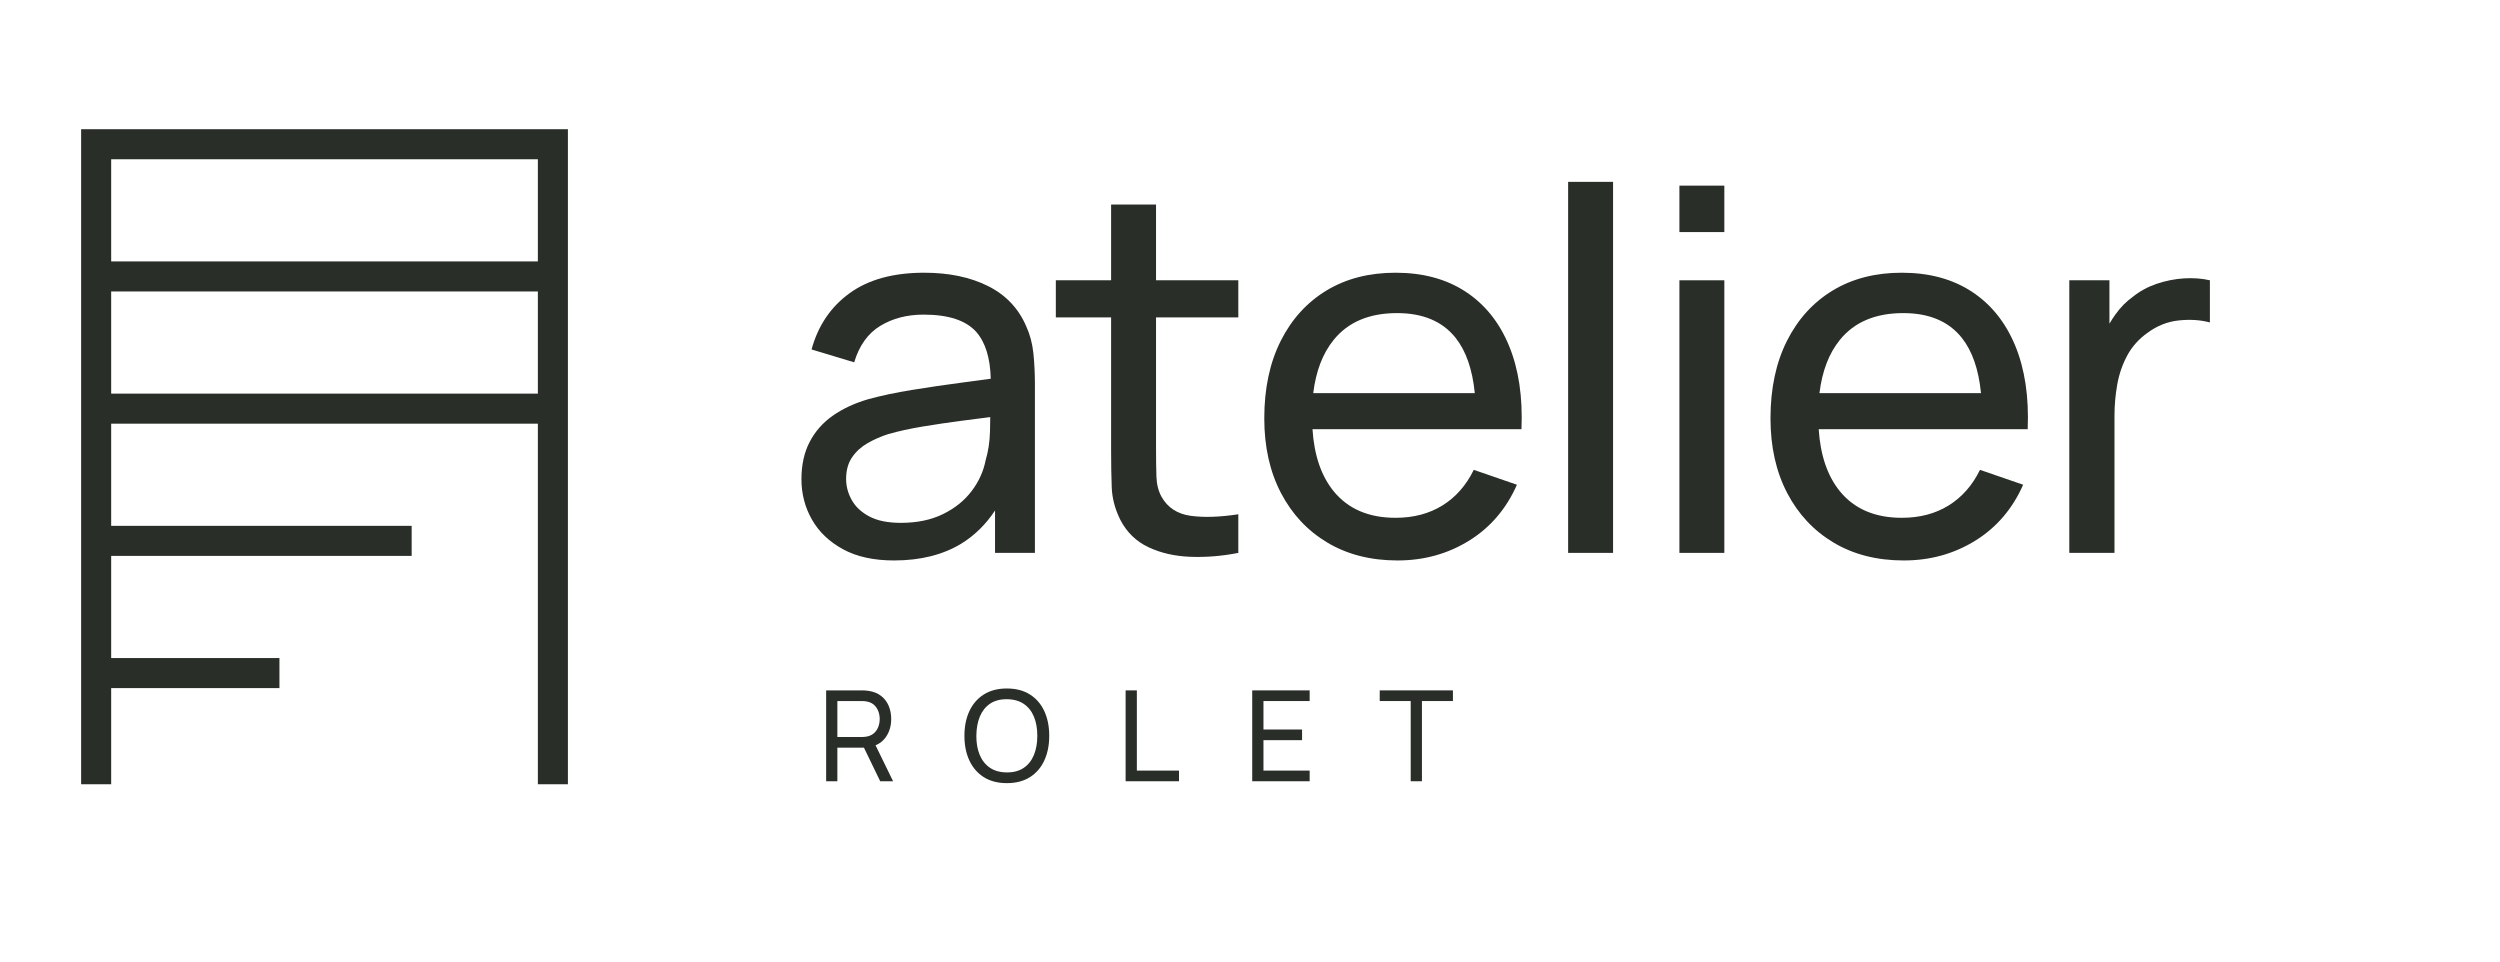
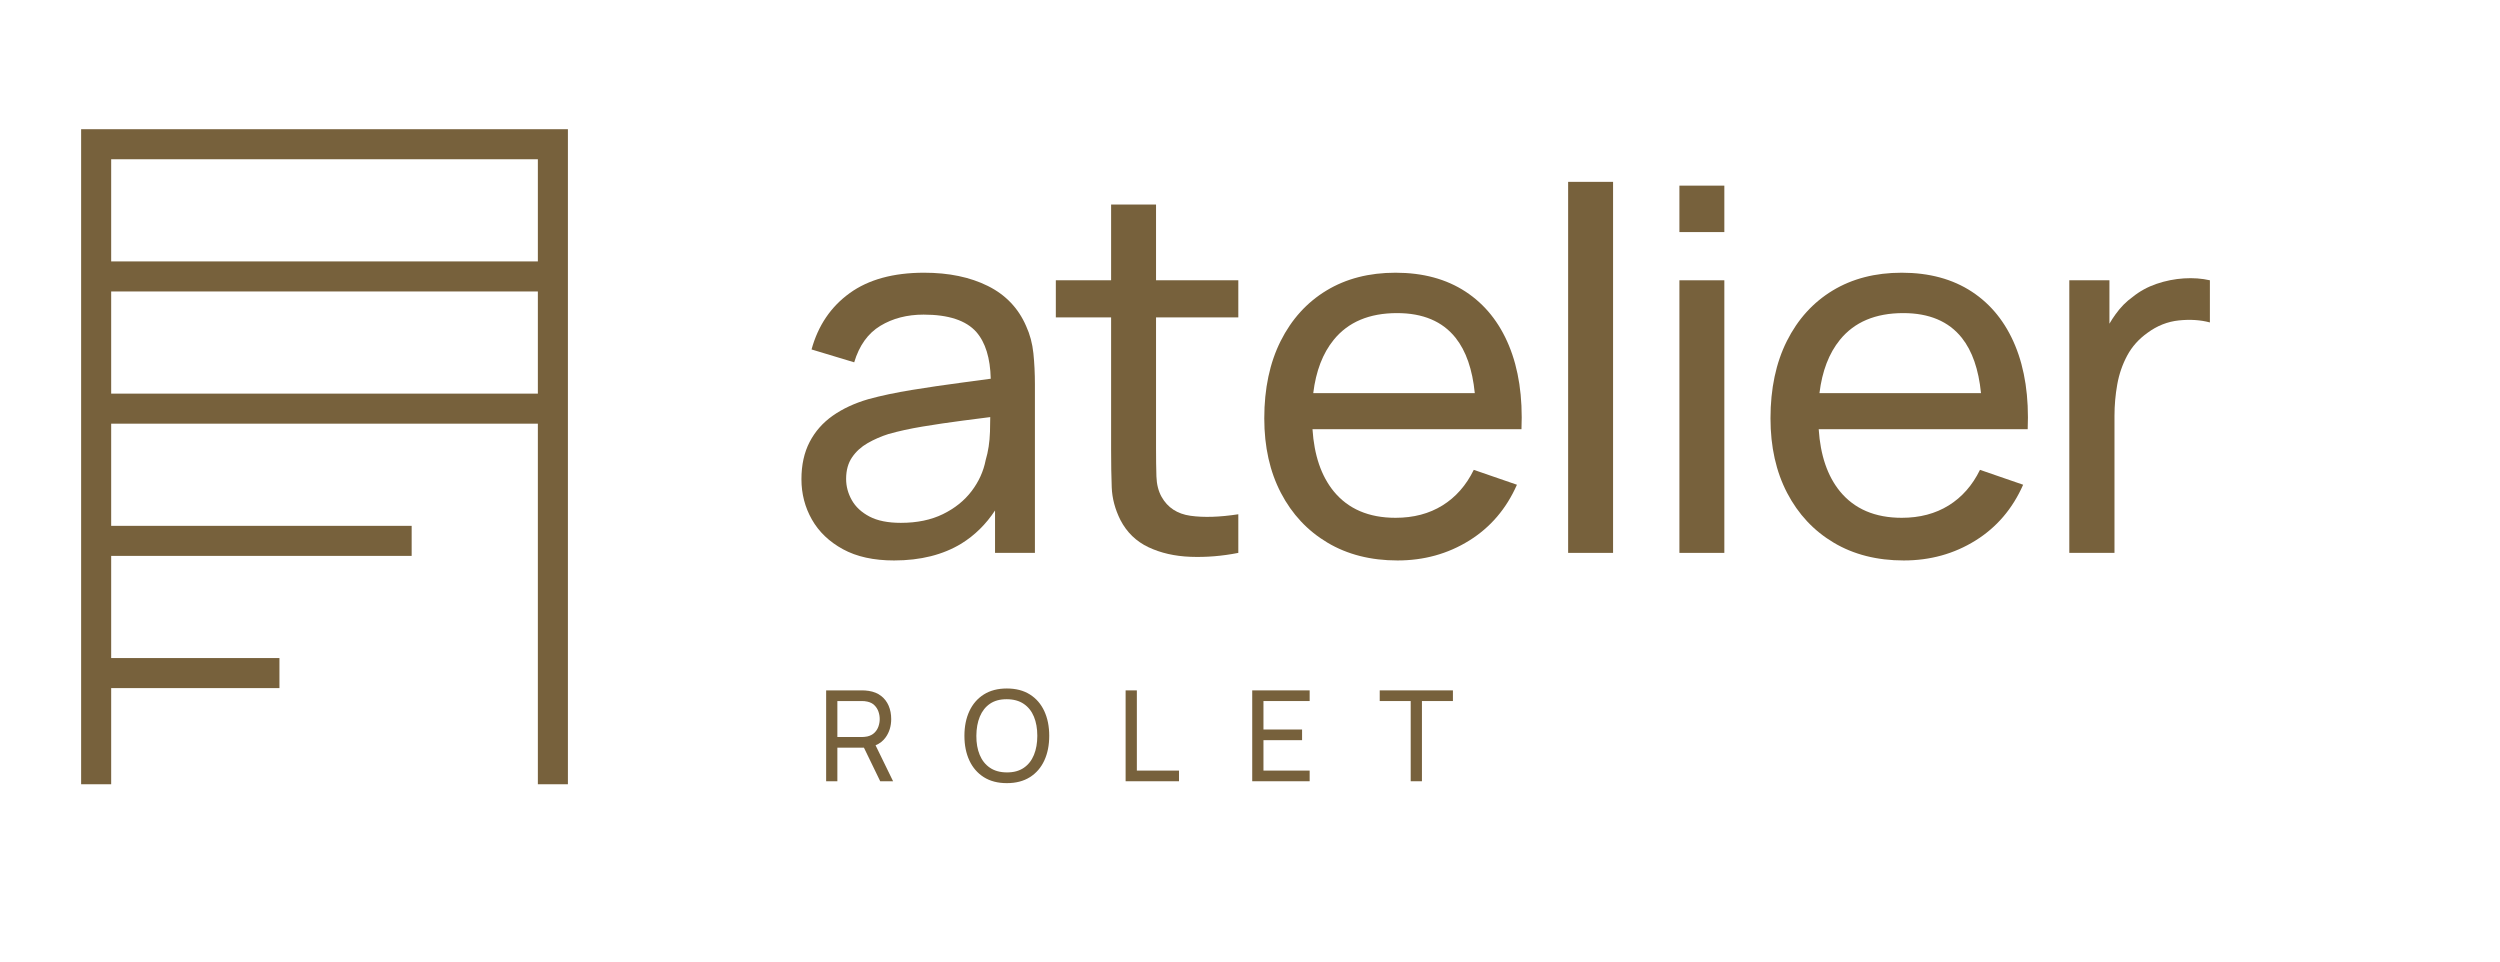
<svg xmlns="http://www.w3.org/2000/svg" viewBox="0 0 208 80" role="img" aria-labelledby="title">
-   <g color="#292e29" fill="#292e29">
+   <g color="#77613c" fill="#77613c">
    <path d="M8 64V12h38v52M8 12h38M8 23h38M8 34h38M8 45h25M8 56h14" fill="none" stroke="currentColor" stroke-width="2.5" stroke-linecap="square" />
    <path d="M74.387 46.63Q71.846 46.63 70.135 45.696Q68.423 44.761 67.552 43.228Q66.68 41.695 66.68 39.868Q66.68 38.083 67.363 36.77Q68.045 35.458 69.284 34.587Q70.523 33.715 72.245 33.211Q73.862 32.77 75.868 32.444Q77.873 32.119 79.931 31.846Q81.233 31.678 82.43 31.51Q82.367 28.927 81.233 27.625Q79.952 26.176 76.844 26.176Q74.786 26.176 73.243 27.11Q71.699 28.045 71.069 30.145L67.52 29.074Q68.339 26.092 70.691 24.391Q73.043 22.69 76.886 22.69Q79.973 22.69 82.189 23.792Q84.404 24.895 85.37 27.121Q85.853 28.171 85.979 29.399Q86.105 30.628 86.105 31.972V46.0H82.787V42.472Q81.653 44.194 79.994 45.223Q77.684 46.63 74.387 46.63ZM74.954 43.501Q76.97 43.501 78.451 42.776Q79.931 42.052 80.834 40.865Q81.737 39.679 82.01 38.272Q82.325 37.222 82.367 35.92Q82.367 35.227 82.388 34.702Q81.233 34.849 80.099 34.996Q78.335 35.227 76.76 35.489Q75.185 35.752 73.925 36.109Q73.001 36.403 72.192 36.865Q71.384 37.327 70.891 38.051Q70.397 38.776 70.397 39.847Q70.397 40.771 70.87 41.611Q71.342 42.451 72.34 42.976Q73.337 43.501 74.954 43.501Z" />
    <path d="M103.028 46.0Q101.012 46.399 99.048 46.326Q97.085 46.252 95.552 45.528Q94.019 44.803 93.221 43.27Q92.549 41.926 92.496 40.55Q92.444 39.175 92.444 37.432V26.407H87.845V23.32H92.444V17.02H96.182V23.32H103.028V26.407H96.182V37.264Q96.182 38.65 96.214 39.637Q96.245 40.624 96.644 41.338Q97.4 42.682 99.049 42.913Q100.697 43.144 103.028 42.787Z" />
    <path d="M116.276 46.63Q112.937 46.63 110.448 45.15Q107.96 43.669 106.574 41.013Q105.188 38.356 105.188 34.807Q105.188 31.09 106.553 28.37Q107.918 25.651 110.364 24.17Q112.811 22.69 116.108 22.69Q119.531 22.69 121.935 24.265Q124.34 25.84 125.547 28.759Q126.755 31.678 126.587 35.71H109.199Q109.409 38.965 110.963 40.876Q112.769 43.081 116.108 43.081Q118.355 43.081 120.014 42.052Q121.673 41.023 122.618 39.091L126.209 40.33Q124.886 43.333 122.23 44.981Q119.573 46.63 116.276 46.63ZM122.702 32.707Q122.408 29.746 121.106 28.108Q119.468 26.05 116.234 26.05Q112.769 26.05 110.963 28.276Q109.598 29.956 109.262 32.707Z" />
    <path d="M130.469 46.0V15.13H134.207V46.0Z" />
    <path d="M139.727 19.309V15.445H143.465V19.309ZM139.727 46.0V23.32H143.465V46.0Z" />
    <path d="M158.393 46.63Q155.054 46.63 152.565 45.15Q150.077 43.669 148.691 41.013Q147.305 38.356 147.305 34.807Q147.305 31.09 148.67 28.37Q150.035 25.651 152.481 24.17Q154.928 22.69 158.225 22.69Q161.648 22.69 164.053 24.265Q166.457 25.84 167.665 28.759Q168.872 31.678 168.704 35.71H151.316Q151.526 38.965 153.08 40.876Q154.886 43.081 158.225 43.081Q160.472 43.081 162.131 42.052Q163.79 41.023 164.735 39.091L168.326 40.33Q167.003 43.333 164.346 44.981Q161.69 46.63 158.393 46.63ZM164.819 32.707Q164.525 29.746 163.223 28.108Q161.585 26.05 158.351 26.05Q154.886 26.05 153.08 28.276Q151.715 29.956 151.379 32.707Z" />
    <path d="M172.166 46.0V23.32H175.505V26.932Q175.736 26.533 176.009 26.155Q176.639 25.273 177.437 24.706Q178.319 23.992 179.432 23.614Q180.545 23.236 181.7 23.162Q182.855 23.089 183.863 23.32V26.827Q182.687 26.512 181.28 26.659Q179.873 26.806 178.676 27.688Q177.584 28.465 176.986 29.578Q176.387 30.691 176.156 31.983Q175.925 33.274 175.925 34.618V46.0Z" />
    <path d="M68.735 65.0V57.44H71.722Q71.832 57.44 71.985 57.448Q72.137 57.456 72.279 57.482Q72.893 57.576 73.31 57.902Q73.728 58.227 73.938 58.724Q74.148 59.22 74.148 59.824Q74.148 60.7 73.691 61.341Q73.371 61.792 72.846 62.008L74.305 65.0H73.234L71.88 62.207H69.669V65.0ZM69.669 61.32H71.691Q71.79 61.32 71.919 61.309Q72.048 61.299 72.163 61.273Q72.525 61.188 72.754 60.965Q72.982 60.742 73.087 60.44Q73.192 60.139 73.192 59.823Q73.192 59.508 73.087 59.207Q72.982 58.905 72.754 58.679Q72.525 58.453 72.163 58.374Q72.048 58.343 71.919 58.335Q71.79 58.327 71.691 58.327H69.669Z" />
    <path d="M83.768 65.157Q82.64 65.157 81.852 64.659Q81.065 64.16 80.652 63.273Q80.24 62.386 80.24 61.22Q80.24 60.054 80.652 59.167Q81.065 58.28 81.852 57.781Q82.64 57.282 83.768 57.282Q84.902 57.282 85.69 57.781Q86.477 58.28 86.887 59.167Q87.296 60.054 87.296 61.22Q87.296 62.386 86.887 63.273Q86.477 64.16 85.69 64.659Q84.902 65.157 83.768 65.157ZM83.768 64.265Q84.614 64.27 85.178 63.884Q85.742 63.498 86.023 62.811Q86.304 62.123 86.304 61.22Q86.304 60.312 86.023 59.629Q85.742 58.947 85.178 58.564Q84.614 58.18 83.768 58.175Q82.923 58.17 82.364 58.553Q81.805 58.936 81.521 59.624Q81.238 60.312 81.233 61.22Q81.227 62.123 81.511 62.805Q81.794 63.488 82.359 63.874Q82.923 64.26 83.768 64.265Z" />
    <path d="M93.651 65.0V57.44H94.586V64.113H98.093V65.0Z" />
    <path d="M104.185 65.0V57.44H108.963V58.327H105.12V60.695H108.333V61.582H105.12V64.113H108.963V65.0Z" />
    <path d="M117.37 65.0V58.327H114.793V57.44H120.883V58.327H118.305V65.0Z" />
  </g>
</svg>
